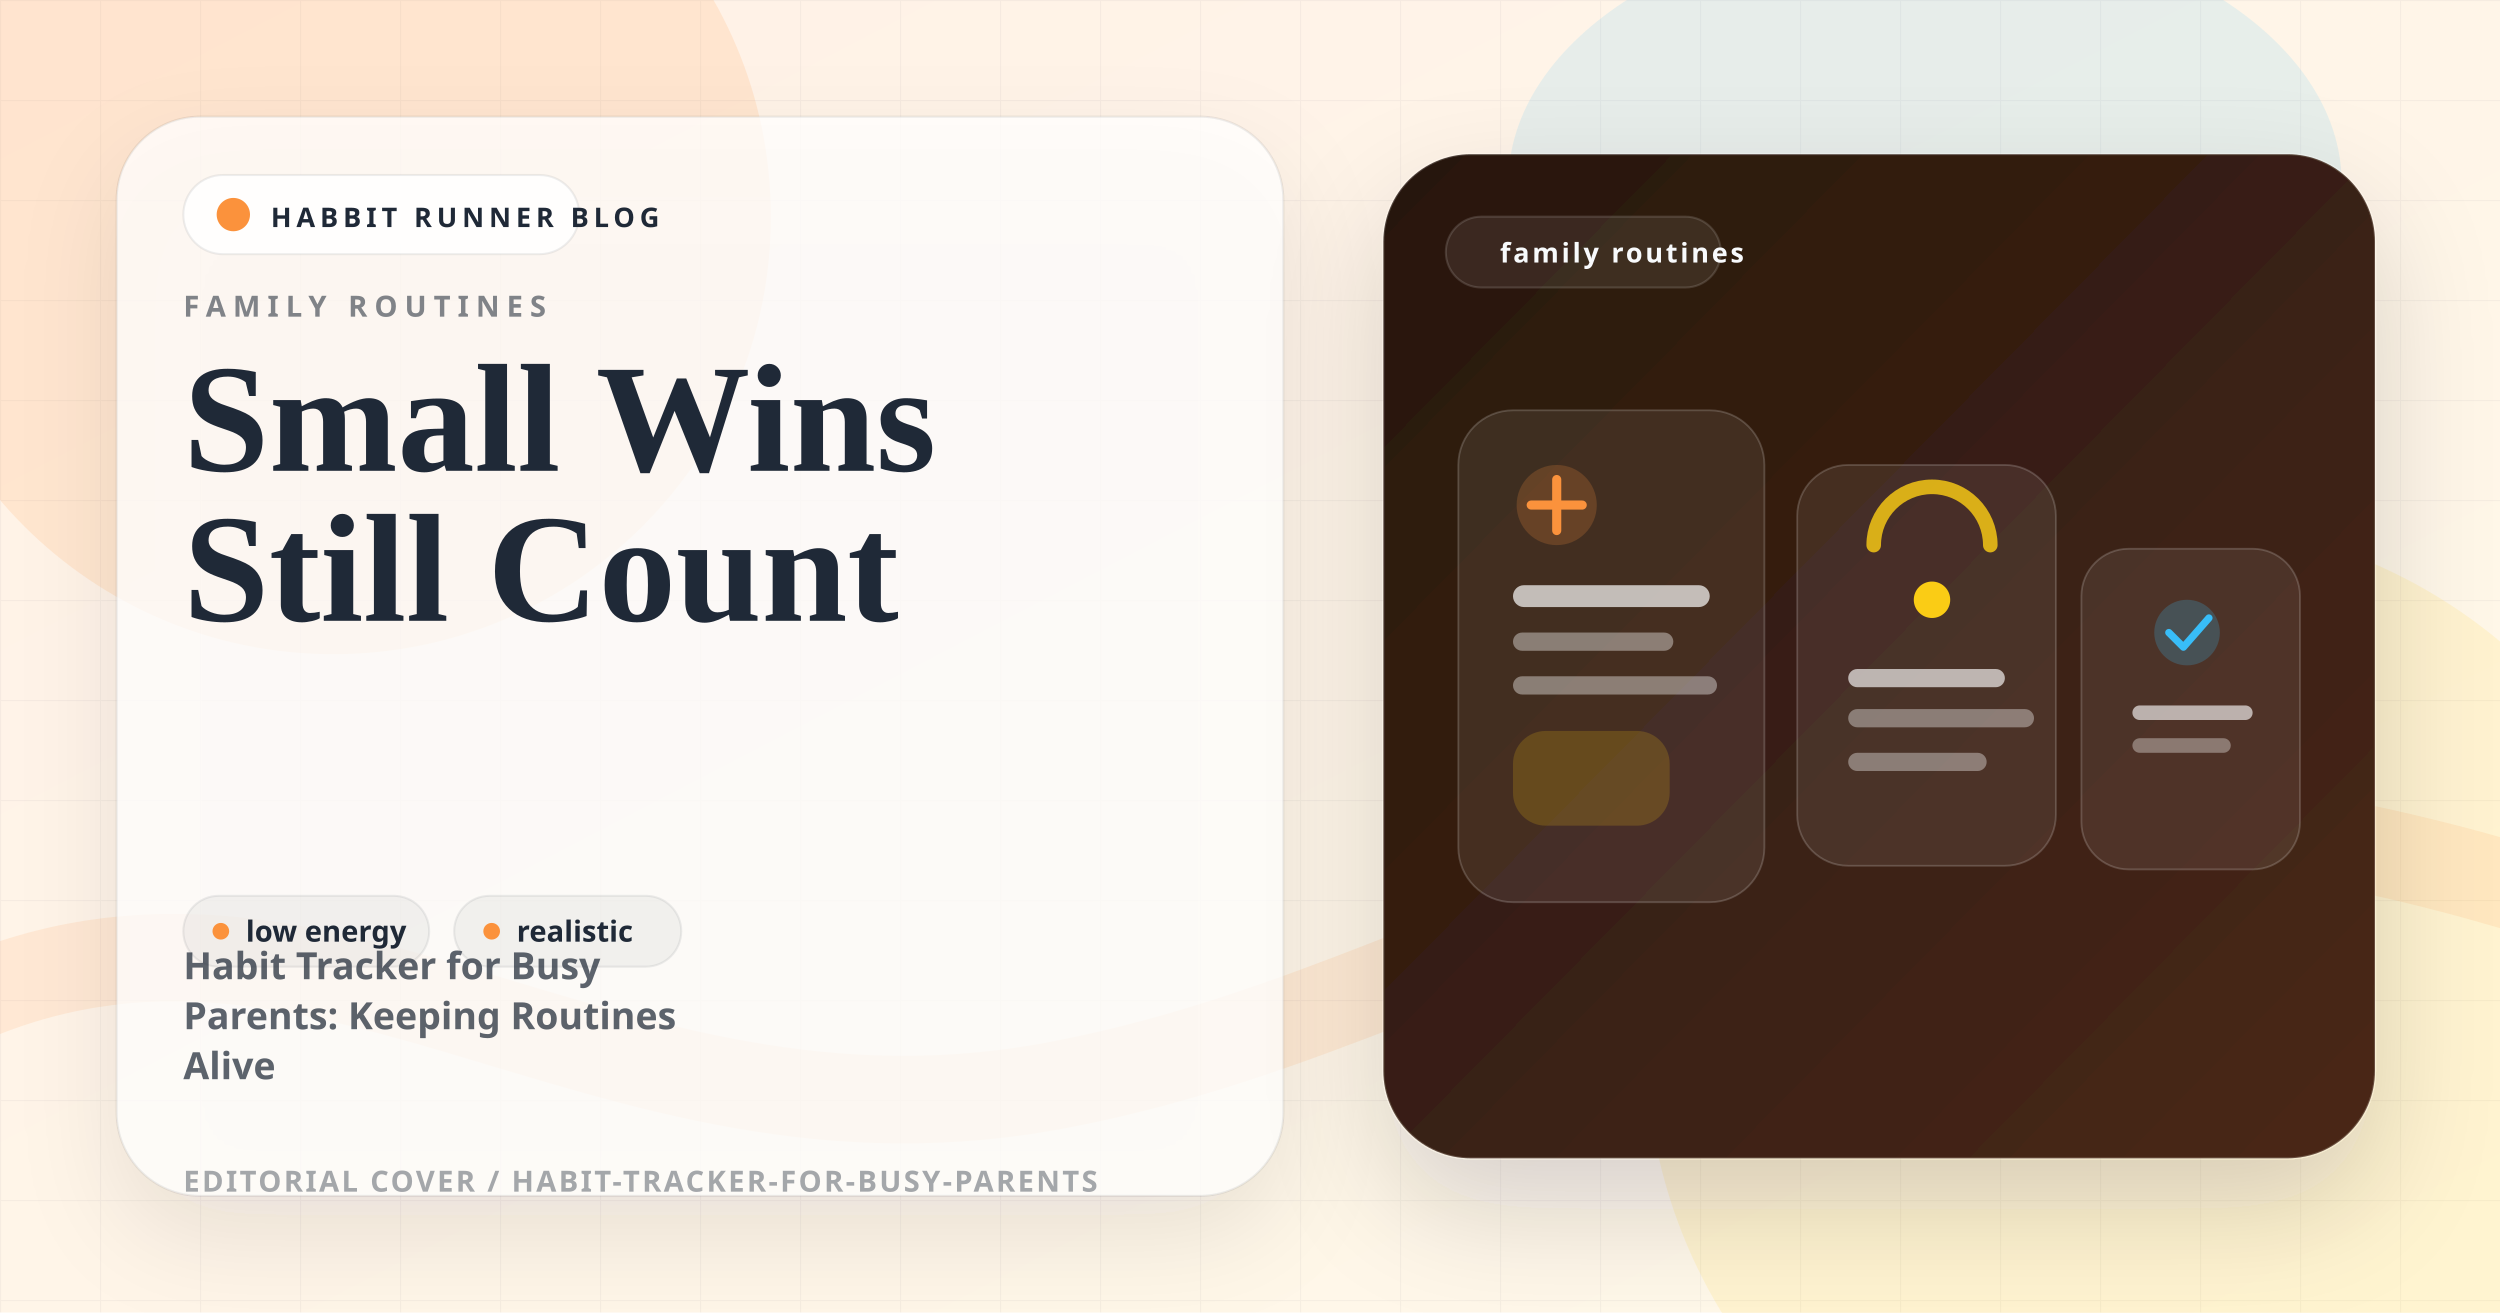
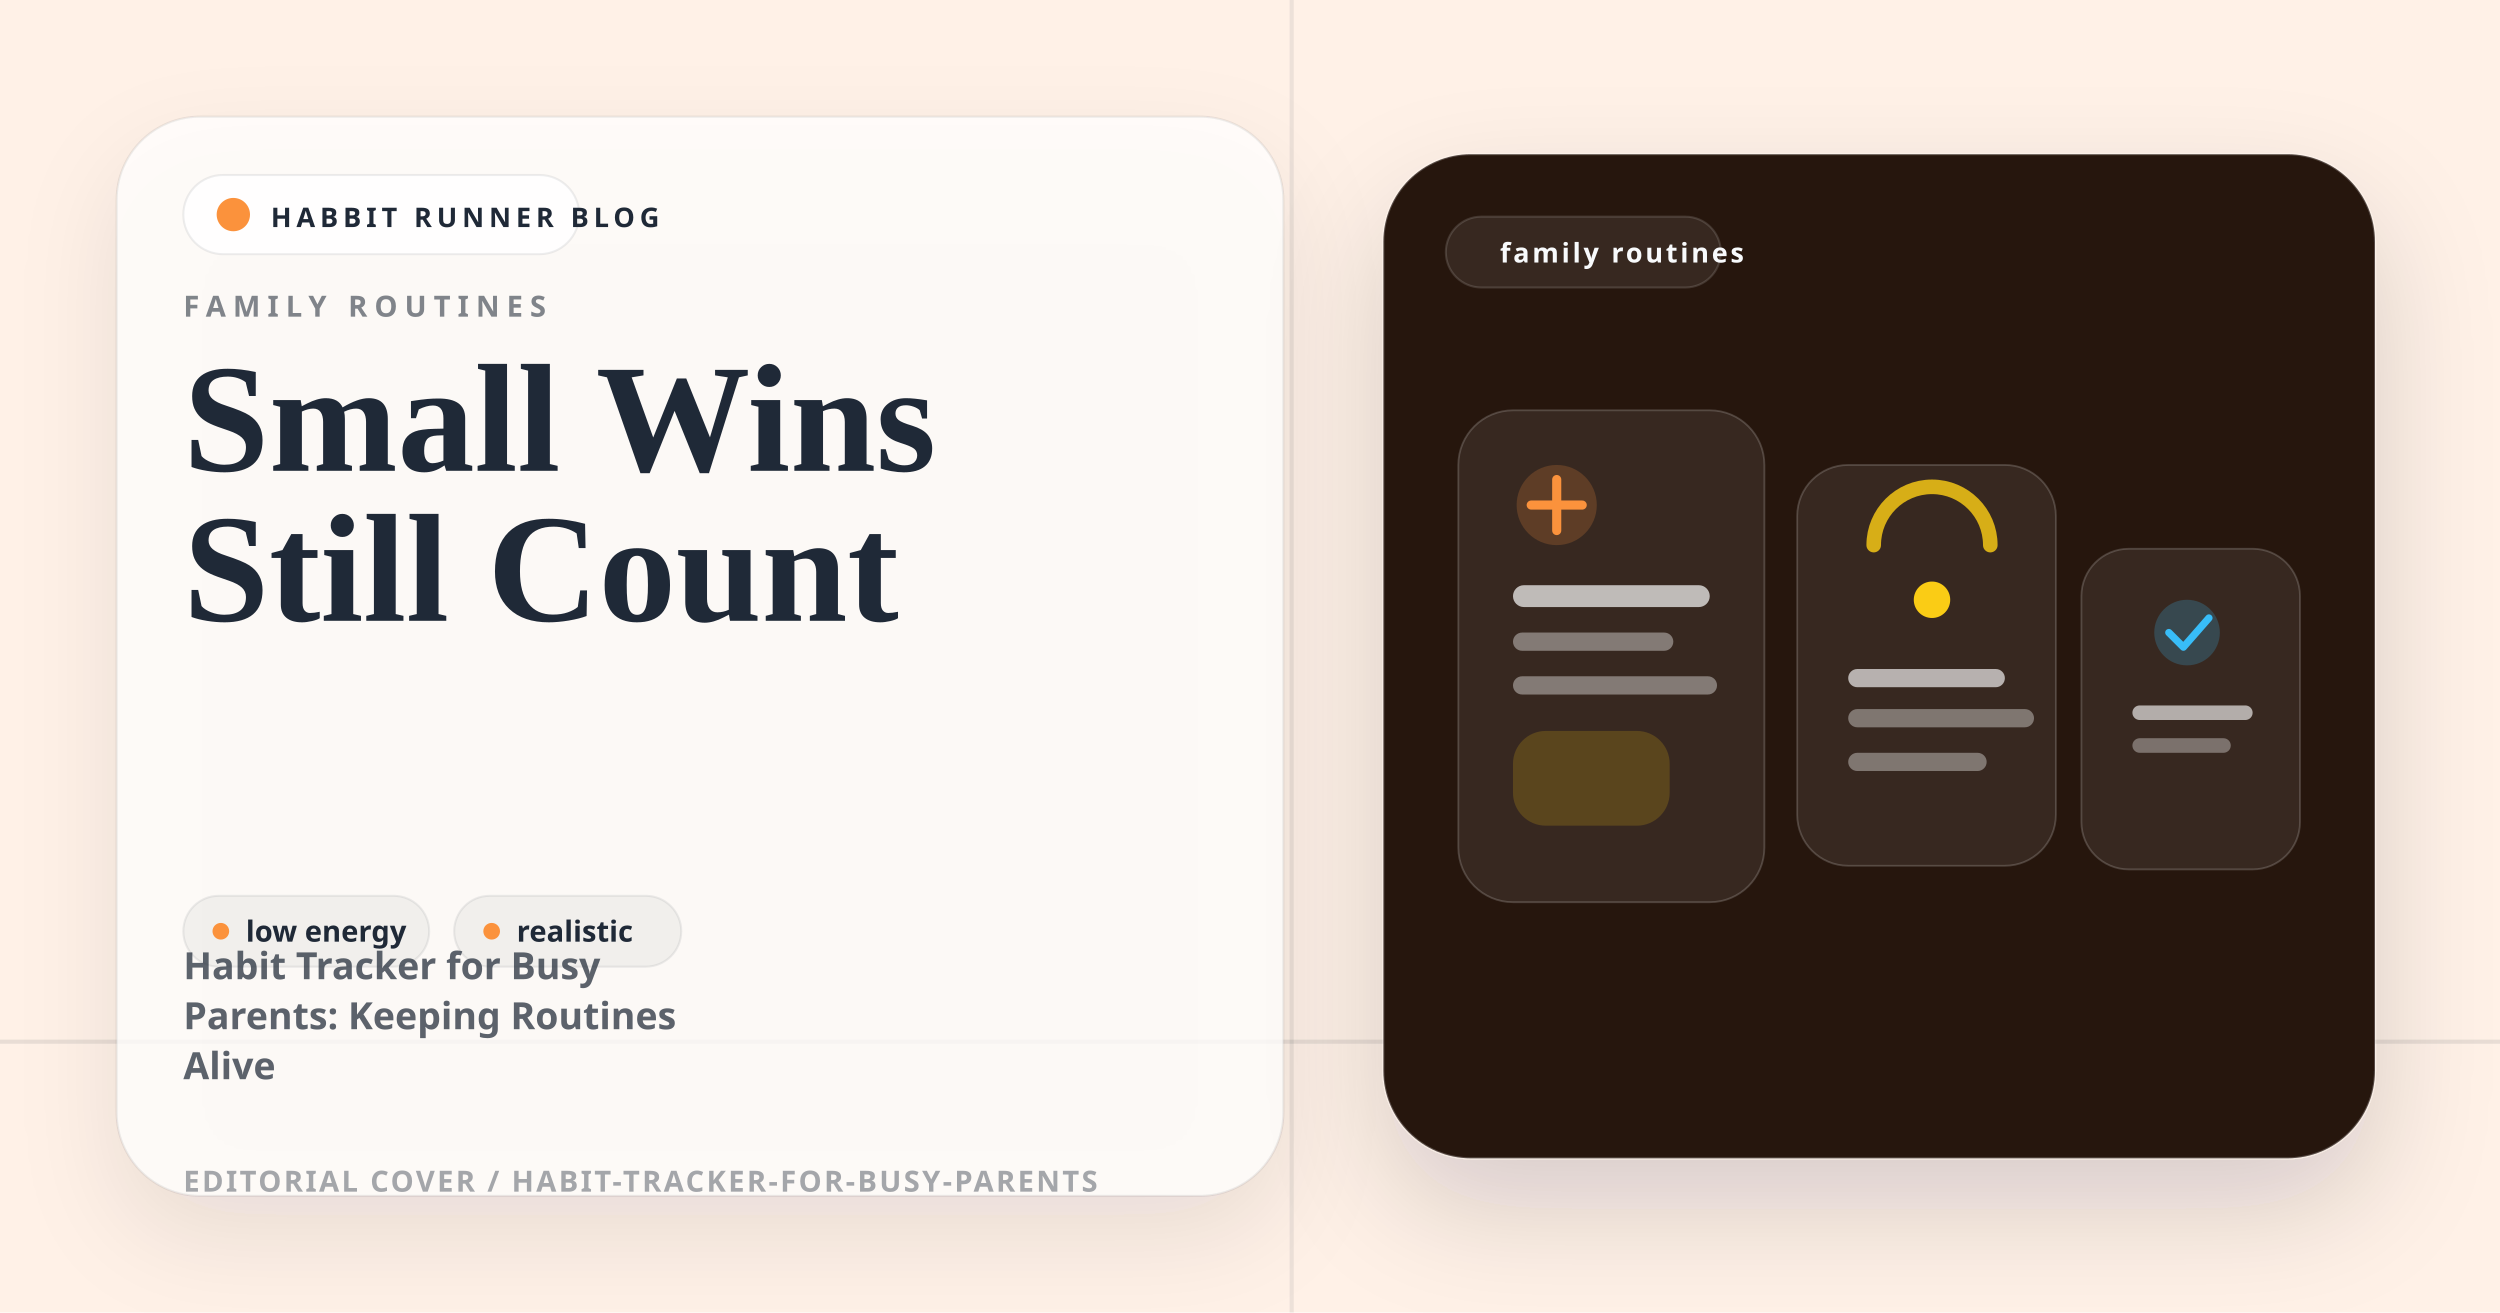
<svg xmlns="http://www.w3.org/2000/svg" width="1200" height="630" viewBox="0 0 1200 630" role="img" aria-label="Habit Tracker for Busy Parents: Keeping Routines Alive">
  <defs>
-     <linearGradient id="bg" x1="0" y1="0" x2="1" y2="1">
-       <stop offset="0%" stop-color="#fff1e7" />
-       <stop offset="100%" stop-color="#fff9e9" />
-     </linearGradient>
-     <linearGradient id="panel" x1="0" y1="0" x2="1" y2="1">
-       <stop offset="0%" stop-color="#27170f" />
-       <stop offset="100%" stop-color="#4a2815" />
-     </linearGradient>
    <pattern id="grid" width="48" height="48" patternUnits="userSpaceOnUse">
      <path d="M48 0H0V48" fill="none" stroke="rgba(31, 41, 55, 0.07)" stroke-width="1" />
    </pattern>
    <filter id="shadowSoft" x="-20%" y="-20%" width="140%" height="150%">
      <feDropShadow dx="0" dy="20" stdDeviation="24" flood-color="#0f172a" flood-opacity="0.12" />
    </filter>
    <filter id="shadowBoard" x="-20%" y="-20%" width="140%" height="150%">
      <feDropShadow dx="0" dy="24" stdDeviation="28" flood-color="#0f172a" flood-opacity="0.16" />
    </filter>
    <clipPath id="boardClip">
      <rect x="664" y="74" width="476" height="482" rx="42" />
    </clipPath>
  </defs>
-   <rect width="1200" height="630" fill="url(#bg)" />
-   <rect width="1200" height="630" fill="url(#grid)" opacity="0.6" />
-   <circle cx="160" cy="104" r="210" fill="rgba(251, 146, 60, 0.14)" />
-   <circle cx="1040" cy="500" r="250" fill="rgba(250, 204, 21, 0.12)" />
-   <ellipse cx="924" cy="88" rx="200" ry="126" fill="rgba(56, 189, 248, 0.12)" />
-   <path d="M-40 492 C146 390 284 566 512 520 C736 476 870 314 1240 436" fill="none" stroke="rgba(251, 146, 60, 0.12)" stroke-width="42" stroke-linecap="round" />
+   <rect width="1200" height="630" fill="#fff1e7" />
+   <path d="M0 500 H1200" stroke="rgba(31, 41, 55, 0.1)" stroke-width="2" />
+   <path d="M620 0 V630" stroke="rgba(31, 41, 55, 0.08)" stroke-width="2" />
  <rect x="56" y="56" width="560" height="518" rx="40" fill="rgba(255, 255, 255, 0.74)" stroke="rgba(31, 41, 55, 0.08)" filter="url(#shadowSoft)" />
  <rect x="88" y="84" width="190" height="38" rx="19" fill="rgba(255, 255, 255, 0.88)" stroke="rgba(31, 41, 55, 0.08)" />
  <circle cx="112" cy="103" r="8" fill="#fb923c" />
  <text x="130" y="109" fill="#1f2937" font-family="'Avenir Next', 'Segoe UI', 'Trebuchet MS', sans-serif" font-size="13" font-weight="700" letter-spacing="0.18em">HABBIT RUNNER BLOG</text>
  <text x="88" y="152" fill="rgba(31, 41, 55, 0.56)" font-family="'Avenir Next', 'Segoe UI', 'Trebuchet MS', sans-serif" font-size="14" font-weight="700" letter-spacing="0.24em">FAMILY ROUTINES</text>
  <text x="88" y="226" fill="#1f2937" font-family="'Iowan Old Style', Georgia, 'Times New Roman', serif" font-size="74" font-weight="700">
    <tspan x="88" dy="0">Small Wins</tspan>
    <tspan x="88" dy="72">Still Count</tspan>
  </text>
  <g transform="translate(88 430)">
    <rect width="118" height="34" rx="17" fill="rgba(31, 41, 55, 0.05)" stroke="rgba(31, 41, 55, 0.08)" />
    <circle cx="18" cy="17" r="4" fill="#fb923c" />
    <text x="30" y="22" fill="#1f2937" font-family="'Avenir Next', 'Segoe UI', 'Trebuchet MS', sans-serif" font-size="14" font-weight="600">low energy</text>
  </g>
  <g transform="translate(218 430)">
    <rect width="109" height="34" rx="17" fill="rgba(31, 41, 55, 0.05)" stroke="rgba(31, 41, 55, 0.08)" />
    <circle cx="18" cy="17" r="4" fill="#fb923c" />
    <text x="30" y="22" fill="#1f2937" font-family="'Avenir Next', 'Segoe UI', 'Trebuchet MS', sans-serif" font-size="14" font-weight="600">realistic</text>
  </g>
  <text x="88" y="470" fill="rgba(31, 41, 55, 0.72)" font-family="'Avenir Next', 'Segoe UI', 'Trebuchet MS', sans-serif" font-size="18" font-weight="600">
    <tspan x="88" dy="0">Habit Tracker for Busy</tspan>
    <tspan x="88" dy="24">Parents: Keeping Routines</tspan>
    <tspan x="88" dy="24">Alive</tspan>
  </text>
  <text x="88" y="572" fill="rgba(31, 41, 55, 0.4)" font-family="'Avenir Next', 'Segoe UI', 'Trebuchet MS', sans-serif" font-size="14" font-weight="700" letter-spacing="0.08em">EDITORIAL COVER / HABIT-TRACKER-FOR-BUSY-PARENTS</text>
  <g filter="url(#shadowBoard)">
-     <rect x="664" y="74" width="476" height="482" rx="42" fill="url(#panel)" stroke="rgba(255, 255, 255, 0.18)" />
+     <rect x="664" y="74" width="476" height="482" rx="42" fill="#27170f" stroke="rgba(255, 255, 255, 0.22)" />
  </g>
  <rect x="694" y="104" width="132" height="34" rx="17" fill="rgba(255, 255, 255, 0.08)" stroke="rgba(255, 255, 255, 0.14)" />
  <text x="720" y="126" fill="#f8fafc" font-family="'Avenir Next', 'Segoe UI', 'Trebuchet MS', sans-serif" font-size="13" font-weight="700" letter-spacing="0.1em">family routines</text>
  <g clip-path="url(#boardClip)">
    <g transform="translate(619.5498 123.4935) scale(0.8744589)">
      <rect x="92" y="84" width="168" height="270" rx="30" fill="rgba(255, 255, 255, 0.08)" stroke="rgba(255, 255, 255, 0.18)" />
      <rect x="278" y="114" width="142" height="220" rx="28" fill="rgba(255, 255, 255, 0.08)" stroke="rgba(255, 255, 255, 0.18)" />
      <rect x="434" y="160" width="120" height="176" rx="26" fill="rgba(255, 255, 255, 0.08)" stroke="rgba(255, 255, 255, 0.18)" />
      <circle cx="146" cy="136" r="22" fill="rgba(251, 146, 60, 0.2)" />
      <path d="M132 136 h28 M146 122 v28" stroke="#fb923c" stroke-width="5" stroke-linecap="round" />
      <rect x="122" y="180" width="108" height="12" rx="6" fill="rgba(255, 255, 255, 0.68)" />
      <rect x="122" y="206" width="88" height="10" rx="5" fill="rgba(255, 255, 255, 0.38)" />
      <rect x="122" y="230" width="112" height="10" rx="5" fill="rgba(255, 255, 255, 0.38)" />
      <rect x="122" y="260" width="86" height="52" rx="18" fill="rgba(250, 204, 21, 0.18)" />
      <path d="M320 158 a32 32 0 0 1 64 0" fill="none" stroke="rgba(250, 204, 21, 0.82)" stroke-width="8" stroke-linecap="round" />
      <circle cx="352" cy="188" r="10" fill="#facc15" />
      <rect x="306" y="226" width="86" height="10" rx="5" fill="rgba(255, 255, 255, 0.64)" />
      <rect x="306" y="248" width="102" height="10" rx="5" fill="rgba(255, 255, 255, 0.36)" />
      <rect x="306" y="272" width="76" height="10" rx="5" fill="rgba(255, 255, 255, 0.36)" />
      <circle cx="492" cy="206" r="18" fill="rgba(56, 189, 248, 0.22)" />
      <path d="M482 206 L490 214 L504 198" fill="none" stroke="#38bdf8" stroke-width="4" stroke-linecap="round" stroke-linejoin="round" />
      <rect x="462" y="246" width="66" height="8" rx="4" fill="rgba(255, 255, 255, 0.62)" />
      <rect x="462" y="264" width="54" height="8" rx="4" fill="rgba(255, 255, 255, 0.34)" />
    </g>
  </g>
</svg>
